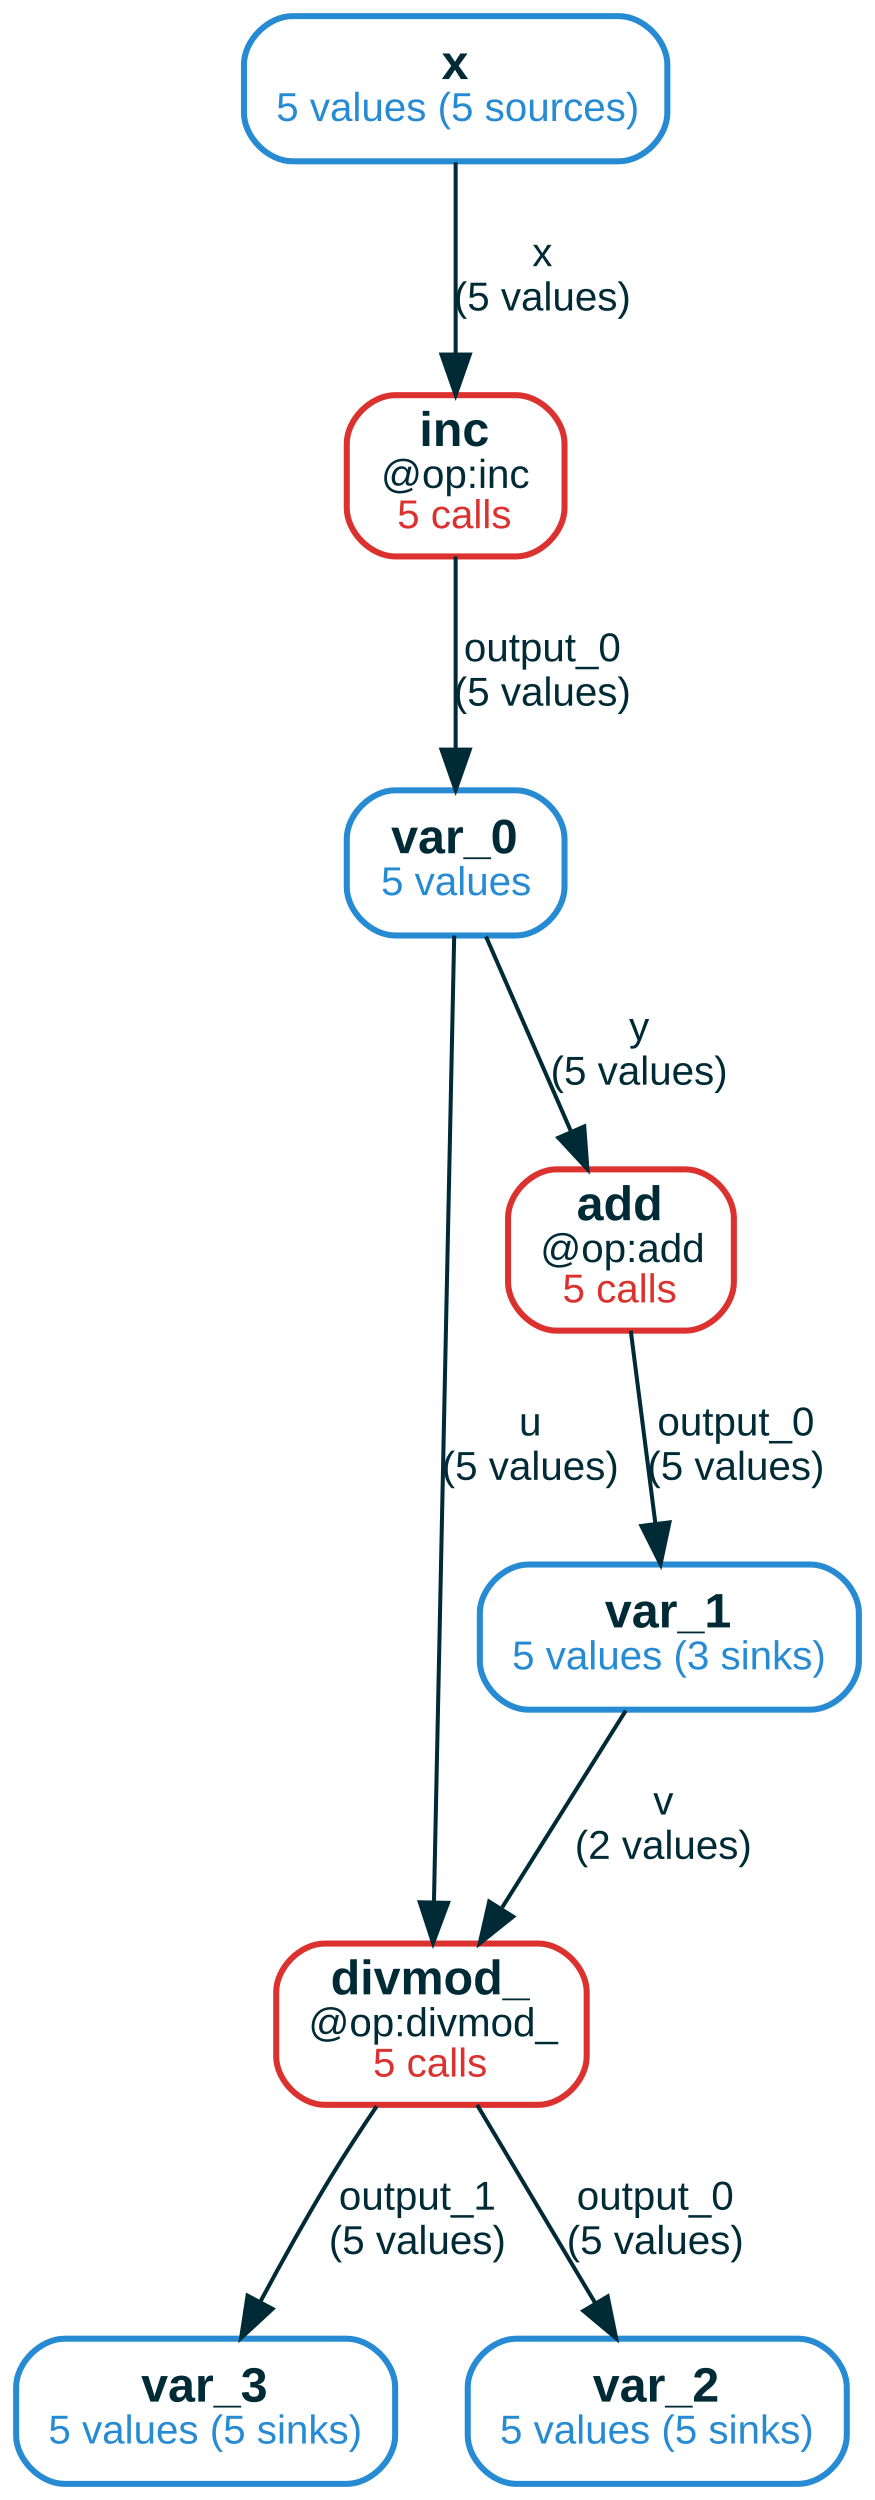
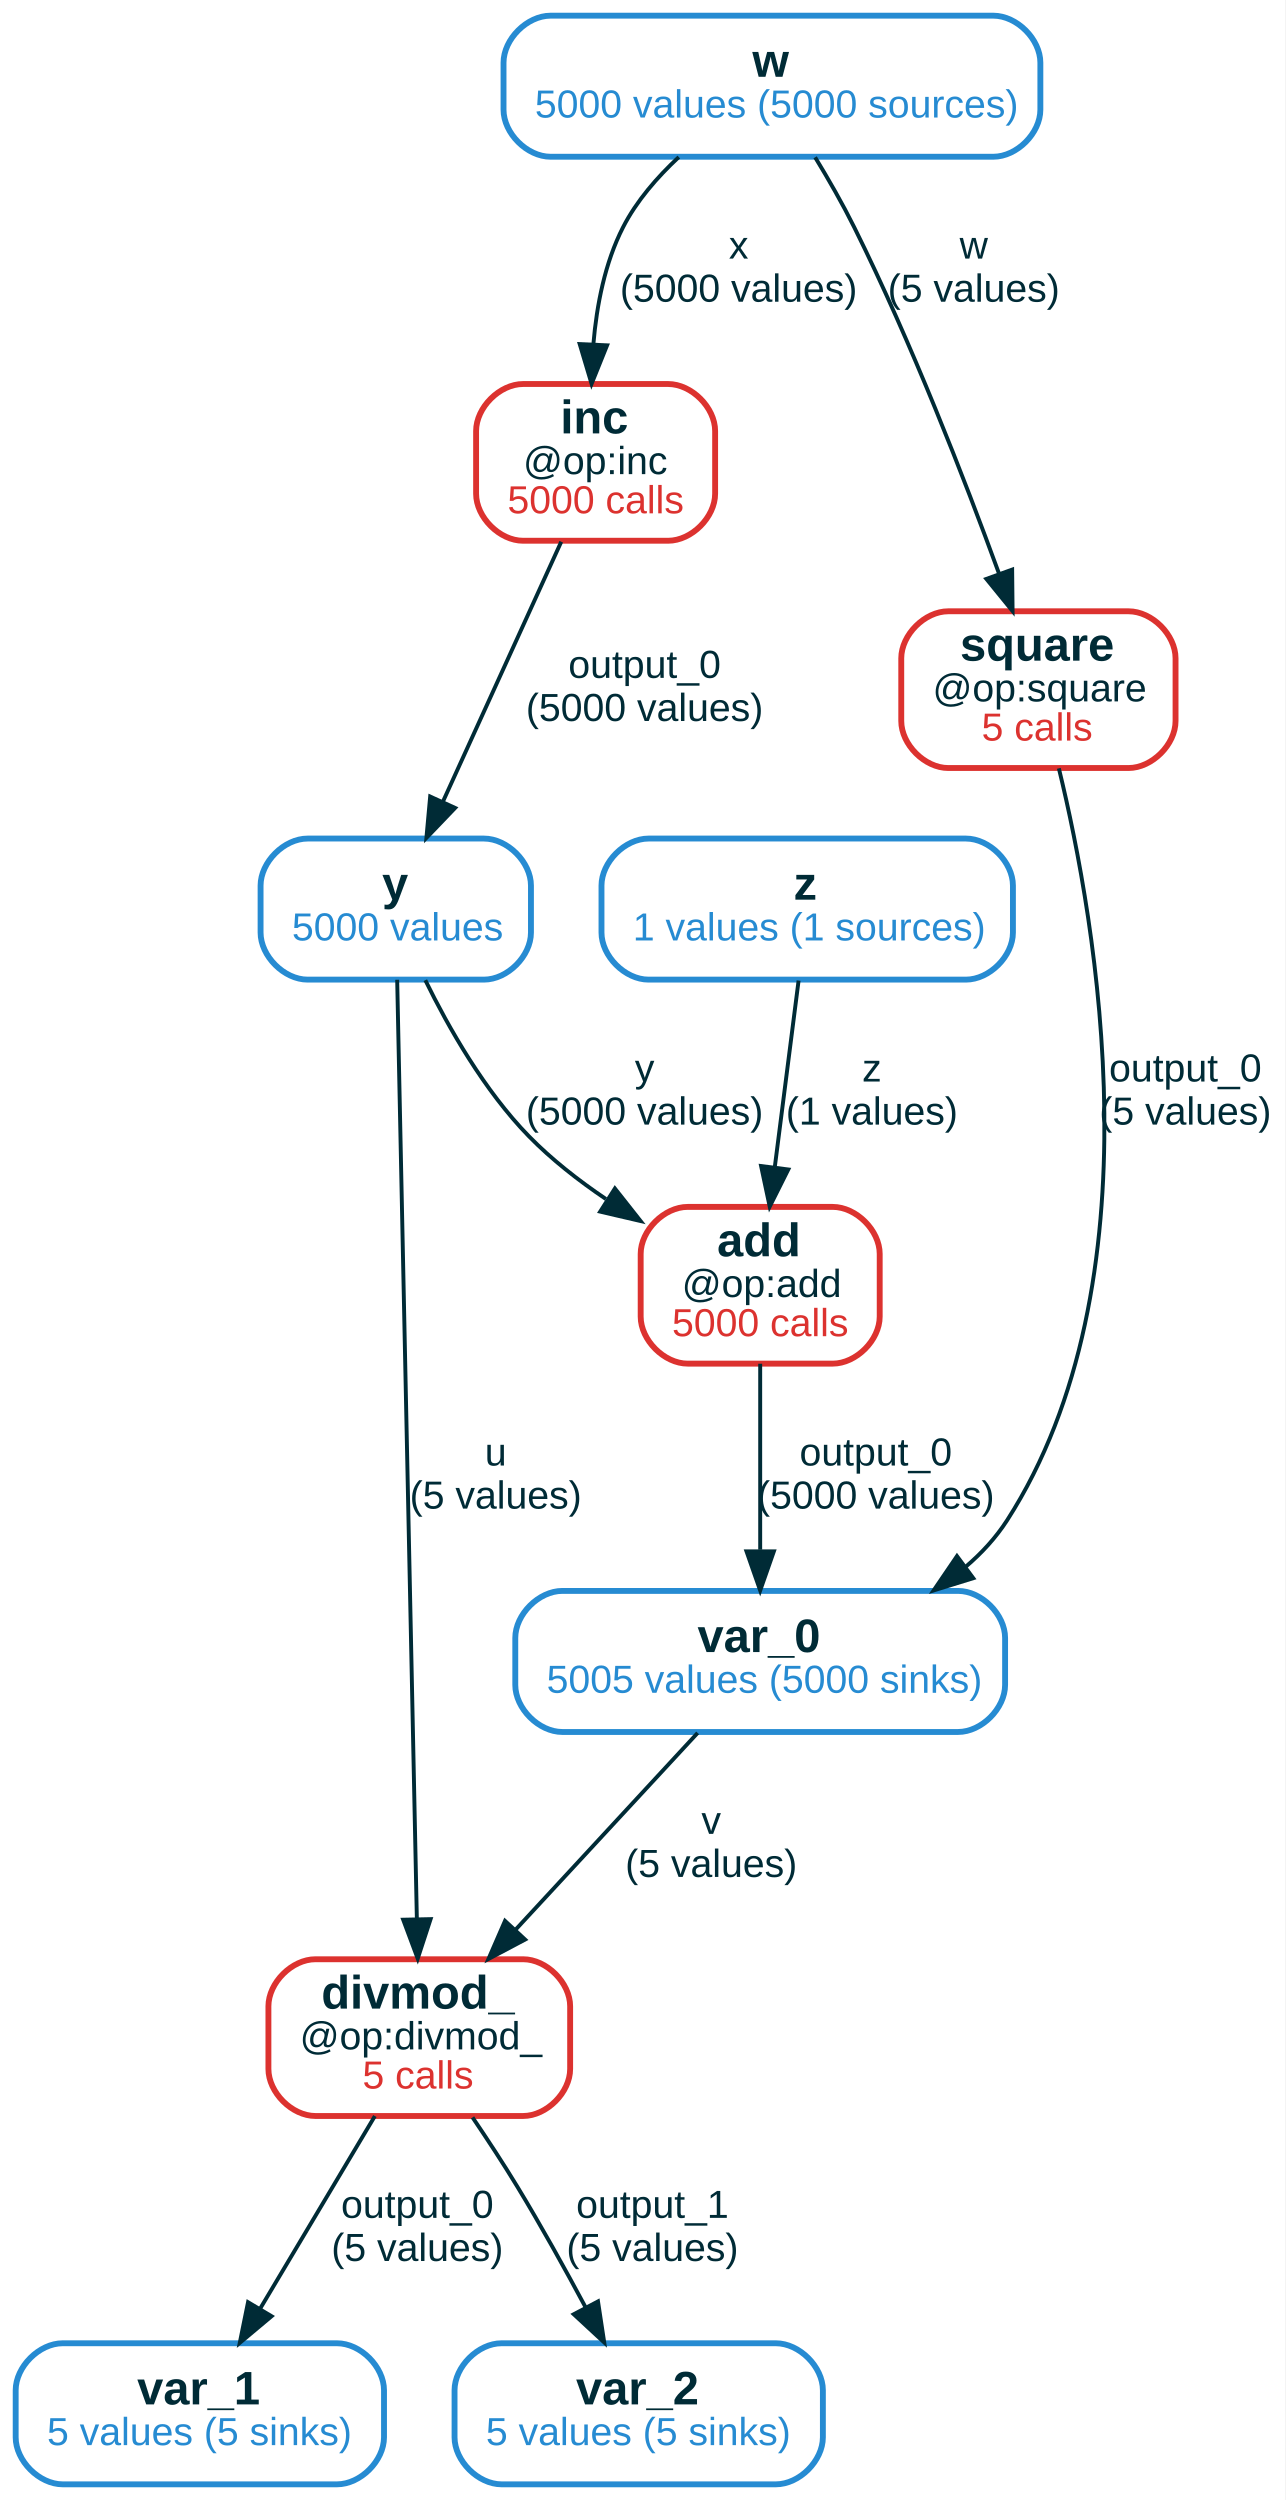
- <svg xmlns="http://www.w3.org/2000/svg" width="217pt" height="620pt" viewBox="0.00 0.00 217.00 620.00">
-   <g id="graph0" class="graph" transform="scale(1 1) rotate(0) translate(4 616)">
-     <polygon fill="white" stroke="transparent" points="-4,4 -4,-616 213,-616 213,4 -4,4" />
+ <svg xmlns="http://www.w3.org/2000/svg" width="328pt" height="638pt" viewBox="0.00 0.00 328.00 638.00">
+   <g id="graph0" class="graph" transform="scale(1 1) rotate(0) translate(4 634)">
+     <polygon fill="white" stroke="transparent" points="-4,4 -4,-634 324,-634 324,4 -4,4" />
    <g id="node1" class="node">
-       <path fill="none" stroke="#268bd2" stroke-width="1.5" d="M149.5,-612C149.5,-612 68.5,-612 68.5,-612 62.5,-612 56.5,-606 56.5,-600 56.5,-600 56.5,-588 56.5,-588 56.5,-582 62.5,-576 68.5,-576 68.5,-576 149.5,-576 149.5,-576 155.5,-576 161.5,-582 161.5,-588 161.5,-588 161.5,-600 161.5,-600 161.5,-606 155.5,-612 149.5,-612" />
-       <text text-anchor="start" x="105.5" y="-596.4" font-family="Liberation Sans,Helvetica,Arial,sans-serif" font-weight="bold" font-size="12.00" fill="#002b36">x</text>
-       <text text-anchor="start" x="64.5" y="-586" font-family="Liberation Sans,Helvetica,Arial,sans-serif" font-size="10.00" fill="#268bd2">5 values (5 sources)</text>
+       <path fill="none" stroke="#268bd2" stroke-width="1.5" d="M119.5,-420C119.5,-420 74.5,-420 74.5,-420 68.5,-420 62.5,-414 62.5,-408 62.5,-408 62.5,-396 62.5,-396 62.5,-390 68.5,-384 74.5,-384 74.5,-384 119.5,-384 119.5,-384 125.5,-384 131.5,-390 131.5,-396 131.5,-396 131.5,-408 131.5,-408 131.5,-414 125.5,-420 119.5,-420" />
+       <text text-anchor="start" x="93.5" y="-404.4" font-family="Liberation Sans,Helvetica,Arial,sans-serif" font-weight="bold" font-size="12.00" fill="#002b36">y</text>
+       <text text-anchor="start" x="70.5" y="-394" font-family="Liberation Sans,Helvetica,Arial,sans-serif" font-size="10.00" fill="#268bd2">5000 values</text>
    </g>
    <g id="node8" class="node">
-       <path fill="none" stroke="#dc322f" stroke-width="1.5" d="M124,-518C124,-518 94,-518 94,-518 88,-518 82,-512 82,-506 82,-506 82,-490 82,-490 82,-484 88,-478 94,-478 94,-478 124,-478 124,-478 130,-478 136,-484 136,-490 136,-490 136,-506 136,-506 136,-512 130,-518 124,-518" />
-       <text text-anchor="start" x="100" y="-505.4" font-family="Liberation Sans,Helvetica,Arial,sans-serif" font-weight="bold" font-size="12.00" fill="#002b36">inc</text>
-       <text text-anchor="start" x="90.5" y="-495" font-family="Liberation Sans,Helvetica,Arial,sans-serif" font-size="10.00" fill="#002b36">@op:inc</text>
-       <text text-anchor="start" x="94.5" y="-485" font-family="Liberation Sans,Helvetica,Arial,sans-serif" font-size="10.00" fill="#dc322f">5 calls</text>
-     </g>
-     <g id="edge2" class="edge">
-       <path fill="none" stroke="#002b36" d="M109,-575.76C109,-562.5 109,-543.86 109,-528.27" />
-       <polygon fill="#002b36" stroke="#002b36" points="112.5,-528.07 109,-518.07 105.5,-528.07 112.5,-528.07" />
-       <text text-anchor="middle" x="130.5" y="-550" font-family="Liberation Sans,Helvetica,Arial,sans-serif" font-size="10.00" fill="#002b36">x</text>
-       <text text-anchor="middle" x="130.5" y="-539" font-family="Liberation Sans,Helvetica,Arial,sans-serif" font-size="10.00" fill="#002b36">(5 values)</text>
-     </g>
-     <g id="node2" class="node">
-       <path fill="none" stroke="#268bd2" stroke-width="1.5" d="M82,-36C82,-36 12,-36 12,-36 6,-36 0,-30 0,-24 0,-24 0,-12 0,-12 0,-6 6,0 12,0 12,0 82,0 82,0 88,0 94,-6 94,-12 94,-12 94,-24 94,-24 94,-30 88,-36 82,-36" />
-       <text text-anchor="start" x="31" y="-20.4" font-family="Liberation Sans,Helvetica,Arial,sans-serif" font-weight="bold" font-size="12.00" fill="#002b36">var_3</text>
-       <text text-anchor="start" x="8" y="-10" font-family="Liberation Sans,Helvetica,Arial,sans-serif" font-size="10.00" fill="#268bd2">5 values (5 sinks)</text>
-     </g>
-     <g id="node3" class="node">
-       <path fill="none" stroke="#268bd2" stroke-width="1.5" d="M124,-420C124,-420 94,-420 94,-420 88,-420 82,-414 82,-408 82,-408 82,-396 82,-396 82,-390 88,-384 94,-384 94,-384 124,-384 124,-384 130,-384 136,-390 136,-396 136,-396 136,-408 136,-408 136,-414 130,-420 124,-420" />
-       <text text-anchor="start" x="93" y="-404.4" font-family="Liberation Sans,Helvetica,Arial,sans-serif" font-weight="bold" font-size="12.00" fill="#002b36">var_0</text>
-       <text text-anchor="start" x="90.5" y="-394" font-family="Liberation Sans,Helvetica,Arial,sans-serif" font-size="10.00" fill="#268bd2">5 values</text>
-     </g>
-     <g id="node6" class="node">
      <path fill="none" stroke="#dc322f" stroke-width="1.5" d="M129.5,-134C129.5,-134 76.5,-134 76.5,-134 70.5,-134 64.5,-128 64.5,-122 64.5,-122 64.5,-106 64.5,-106 64.5,-100 70.5,-94 76.5,-94 76.5,-94 129.5,-94 129.5,-94 135.5,-94 141.5,-100 141.5,-106 141.5,-106 141.5,-122 141.5,-122 141.5,-128 135.5,-134 129.5,-134" />
      <text text-anchor="start" x="78" y="-121.4" font-family="Liberation Sans,Helvetica,Arial,sans-serif" font-weight="bold" font-size="12.00" fill="#002b36">divmod_</text>
      <text text-anchor="start" x="72.5" y="-111" font-family="Liberation Sans,Helvetica,Arial,sans-serif" font-size="10.00" fill="#002b36">@op:divmod_</text>
      <text text-anchor="start" x="88.5" y="-101" font-family="Liberation Sans,Helvetica,Arial,sans-serif" font-size="10.00" fill="#dc322f">5 calls</text>
    </g>
-     <g id="edge4" class="edge">
-       <path fill="none" stroke="#002b36" d="M108.64,-383.97C107.65,-336.76 104.86,-203.82 103.62,-144.37" />
-       <polygon fill="#002b36" stroke="#002b36" points="107.11,-144.09 103.4,-134.16 100.11,-144.24 107.11,-144.09" />
-       <text text-anchor="middle" x="127.5" y="-260" font-family="Liberation Sans,Helvetica,Arial,sans-serif" font-size="10.00" fill="#002b36">u</text>
-       <text text-anchor="middle" x="127.5" y="-249" font-family="Liberation Sans,Helvetica,Arial,sans-serif" font-size="10.00" fill="#002b36">(5 values)</text>
+     <g id="edge3" class="edge">
+       <path fill="none" stroke="#002b36" d="M97.36,-383.97C98.35,-336.76 101.14,-203.82 102.38,-144.37" />
+       <polygon fill="#002b36" stroke="#002b36" points="105.89,-144.24 102.6,-134.16 98.89,-144.09 105.89,-144.24" />
+       <text text-anchor="middle" x="122.5" y="-260" font-family="Liberation Sans,Helvetica,Arial,sans-serif" font-size="10.00" fill="#002b36">u</text>
+       <text text-anchor="middle" x="122.5" y="-249" font-family="Liberation Sans,Helvetica,Arial,sans-serif" font-size="10.00" fill="#002b36">(5 values)</text>
+     </g>
+     <g id="node9" class="node">
+       <path fill="none" stroke="#dc322f" stroke-width="1.5" d="M208.5,-326C208.5,-326 171.5,-326 171.5,-326 165.5,-326 159.5,-320 159.5,-314 159.5,-314 159.5,-298 159.5,-298 159.5,-292 165.5,-286 171.5,-286 171.5,-286 208.5,-286 208.5,-286 214.5,-286 220.5,-292 220.5,-298 220.5,-298 220.5,-314 220.5,-314 220.5,-320 214.5,-326 208.5,-326" />
+       <text text-anchor="start" x="179" y="-313.4" font-family="Liberation Sans,Helvetica,Arial,sans-serif" font-weight="bold" font-size="12.00" fill="#002b36">add</text>
+       <text text-anchor="start" x="170" y="-303" font-family="Liberation Sans,Helvetica,Arial,sans-serif" font-size="10.00" fill="#002b36">@op:add</text>
+       <text text-anchor="start" x="167.5" y="-293" font-family="Liberation Sans,Helvetica,Arial,sans-serif" font-size="10.00" fill="#dc322f">5000 calls</text>
+     </g>
+     <g id="edge2" class="edge">
+       <path fill="none" stroke="#002b36" d="M104.54,-383.86C110.48,-371.73 119.64,-355.62 131,-344 136.77,-338.1 143.65,-332.72 150.64,-328" />
+       <polygon fill="#002b36" stroke="#002b36" points="152.92,-330.7 159.48,-322.39 149.16,-324.79 152.92,-330.7" />
+       <text text-anchor="middle" x="160.5" y="-358" font-family="Liberation Sans,Helvetica,Arial,sans-serif" font-size="10.00" fill="#002b36">y</text>
+       <text text-anchor="middle" x="160.5" y="-347" font-family="Liberation Sans,Helvetica,Arial,sans-serif" font-size="10.00" fill="#002b36">(5000 values)</text>
+     </g>
+     <g id="node2" class="node">
+       <path fill="none" stroke="#268bd2" stroke-width="1.5" d="M249.5,-630C249.5,-630 136.5,-630 136.5,-630 130.5,-630 124.5,-624 124.5,-618 124.5,-618 124.5,-606 124.5,-606 124.5,-600 130.5,-594 136.5,-594 136.5,-594 249.5,-594 249.5,-594 255.5,-594 261.5,-600 261.5,-606 261.5,-606 261.5,-618 261.5,-618 261.5,-624 255.5,-630 249.5,-630" />
+       <text text-anchor="start" x="188" y="-614.4" font-family="Liberation Sans,Helvetica,Arial,sans-serif" font-weight="bold" font-size="12.00" fill="#002b36">w</text>
+       <text text-anchor="start" x="132.5" y="-604" font-family="Liberation Sans,Helvetica,Arial,sans-serif" font-size="10.00" fill="#268bd2">5000 values (5000 sources)</text>
    </g>
    <g id="node7" class="node">
-       <path fill="none" stroke="#dc322f" stroke-width="1.5" d="M166,-326C166,-326 134,-326 134,-326 128,-326 122,-320 122,-314 122,-314 122,-298 122,-298 122,-292 128,-286 134,-286 134,-286 166,-286 166,-286 172,-286 178,-292 178,-298 178,-298 178,-314 178,-314 178,-320 172,-326 166,-326" />
-       <text text-anchor="start" x="139" y="-313.4" font-family="Liberation Sans,Helvetica,Arial,sans-serif" font-weight="bold" font-size="12.00" fill="#002b36">add</text>
-       <text text-anchor="start" x="130" y="-303" font-family="Liberation Sans,Helvetica,Arial,sans-serif" font-size="10.00" fill="#002b36">@op:add</text>
-       <text text-anchor="start" x="135.5" y="-293" font-family="Liberation Sans,Helvetica,Arial,sans-serif" font-size="10.00" fill="#dc322f">5 calls</text>
+       <path fill="none" stroke="#dc322f" stroke-width="1.5" d="M166.5,-536C166.5,-536 129.5,-536 129.5,-536 123.5,-536 117.5,-530 117.5,-524 117.5,-524 117.5,-508 117.5,-508 117.5,-502 123.5,-496 129.5,-496 129.5,-496 166.5,-496 166.5,-496 172.5,-496 178.5,-502 178.5,-508 178.5,-508 178.5,-524 178.5,-524 178.5,-530 172.5,-536 166.5,-536" />
+       <text text-anchor="start" x="139" y="-523.4" font-family="Liberation Sans,Helvetica,Arial,sans-serif" font-weight="bold" font-size="12.00" fill="#002b36">inc</text>
+       <text text-anchor="start" x="129.5" y="-513" font-family="Liberation Sans,Helvetica,Arial,sans-serif" font-size="10.00" fill="#002b36">@op:inc</text>
+       <text text-anchor="start" x="125.5" y="-503" font-family="Liberation Sans,Helvetica,Arial,sans-serif" font-size="10.00" fill="#dc322f">5000 calls</text>
    </g>
-     <g id="edge3" class="edge">
-       <path fill="none" stroke="#002b36" d="M116.52,-383.76C122.42,-370.24 130.75,-351.14 137.62,-335.38" />
-       <polygon fill="#002b36" stroke="#002b36" points="140.89,-336.64 141.68,-326.07 134.48,-333.84 140.89,-336.64" />
-       <text text-anchor="middle" x="154.5" y="-358" font-family="Liberation Sans,Helvetica,Arial,sans-serif" font-size="10.00" fill="#002b36">y</text>
-       <text text-anchor="middle" x="154.5" y="-347" font-family="Liberation Sans,Helvetica,Arial,sans-serif" font-size="10.00" fill="#002b36">(5 values)</text>
+     <g id="edge5" class="edge">
+       <path fill="none" stroke="#002b36" d="M169.23,-593.92C163.7,-588.78 158.43,-582.71 155,-576 150.38,-566.96 148.28,-556.15 147.44,-546.27" />
+       <polygon fill="#002b36" stroke="#002b36" points="150.93,-545.87 146.97,-536.04 143.94,-546.19 150.93,-545.87" />
+       <text text-anchor="middle" x="184.5" y="-568" font-family="Liberation Sans,Helvetica,Arial,sans-serif" font-size="10.00" fill="#002b36">x</text>
+       <text text-anchor="middle" x="184.5" y="-557" font-family="Liberation Sans,Helvetica,Arial,sans-serif" font-size="10.00" fill="#002b36">(5000 values)</text>
+     </g>
+     <g id="node10" class="node">
+       <path fill="none" stroke="#dc322f" stroke-width="1.5" d="M284,-478C284,-478 238,-478 238,-478 232,-478 226,-472 226,-466 226,-466 226,-450 226,-450 226,-444 232,-438 238,-438 238,-438 284,-438 284,-438 290,-438 296,-444 296,-450 296,-450 296,-466 296,-466 296,-472 290,-478 284,-478" />
+       <text text-anchor="start" x="241" y="-465.4" font-family="Liberation Sans,Helvetica,Arial,sans-serif" font-weight="bold" font-size="12.00" fill="#002b36">square</text>
+       <text text-anchor="start" x="234" y="-455" font-family="Liberation Sans,Helvetica,Arial,sans-serif" font-size="10.00" fill="#002b36">@op:square</text>
+       <text text-anchor="start" x="246.5" y="-445" font-family="Liberation Sans,Helvetica,Arial,sans-serif" font-size="10.00" fill="#dc322f">5 calls</text>
+     </g>
+     <g id="edge4" class="edge">
+       <path fill="none" stroke="#002b36" d="M204.02,-593.86C207.42,-588.27 211.04,-581.97 214,-576 228.58,-546.67 242.17,-511.66 250.95,-487.62" />
+       <polygon fill="#002b36" stroke="#002b36" points="254.3,-488.64 254.41,-478.04 247.72,-486.26 254.3,-488.64" />
+       <text text-anchor="middle" x="244.5" y="-568" font-family="Liberation Sans,Helvetica,Arial,sans-serif" font-size="10.00" fill="#002b36">w</text>
+       <text text-anchor="middle" x="244.5" y="-557" font-family="Liberation Sans,Helvetica,Arial,sans-serif" font-size="10.00" fill="#002b36">(5 values)</text>
+     </g>
+     <g id="node3" class="node">
+       <path fill="none" stroke="#268bd2" stroke-width="1.5" d="M82,-36C82,-36 12,-36 12,-36 6,-36 0,-30 0,-24 0,-24 0,-12 0,-12 0,-6 6,0 12,0 12,0 82,0 82,0 88,0 94,-6 94,-12 94,-12 94,-24 94,-24 94,-30 88,-36 82,-36" />
+       <text text-anchor="start" x="31" y="-20.4" font-family="Liberation Sans,Helvetica,Arial,sans-serif" font-weight="bold" font-size="12.00" fill="#002b36">var_1</text>
+       <text text-anchor="start" x="8" y="-10" font-family="Liberation Sans,Helvetica,Arial,sans-serif" font-size="10.00" fill="#268bd2">5 values (5 sinks)</text>
    </g>
    <g id="node4" class="node">
-       <path fill="none" stroke="#268bd2" stroke-width="1.5" d="M197,-228C197,-228 127,-228 127,-228 121,-228 115,-222 115,-216 115,-216 115,-204 115,-204 115,-198 121,-192 127,-192 127,-192 197,-192 197,-192 203,-192 209,-198 209,-204 209,-204 209,-216 209,-216 209,-222 203,-228 197,-228" />
-       <text text-anchor="start" x="146" y="-212.4" font-family="Liberation Sans,Helvetica,Arial,sans-serif" font-weight="bold" font-size="12.00" fill="#002b36">var_1</text>
-       <text text-anchor="start" x="123" y="-202" font-family="Liberation Sans,Helvetica,Arial,sans-serif" font-size="10.00" fill="#268bd2">5 values (3 sinks)</text>
+       <path fill="none" stroke="#268bd2" stroke-width="1.5" d="M240.5,-228C240.5,-228 139.5,-228 139.5,-228 133.5,-228 127.5,-222 127.5,-216 127.5,-216 127.5,-204 127.5,-204 127.5,-198 133.5,-192 139.5,-192 139.5,-192 240.5,-192 240.5,-192 246.5,-192 252.5,-198 252.5,-204 252.5,-204 252.5,-216 252.5,-216 252.5,-222 246.5,-228 240.5,-228" />
+       <text text-anchor="start" x="174" y="-212.4" font-family="Liberation Sans,Helvetica,Arial,sans-serif" font-weight="bold" font-size="12.00" fill="#002b36">var_0</text>
+       <text text-anchor="start" x="135.5" y="-202" font-family="Liberation Sans,Helvetica,Arial,sans-serif" font-size="10.00" fill="#268bd2">5005 values (5000 sinks)</text>
    </g>
-     <g id="edge6" class="edge">
-       <path fill="none" stroke="#002b36" d="M151.18,-191.76C142.61,-178.11 130.48,-158.78 120.53,-142.93" />
-       <polygon fill="#002b36" stroke="#002b36" points="123.25,-140.68 114.97,-134.07 117.32,-144.4 123.25,-140.68" />
-       <text text-anchor="middle" x="160.5" y="-166" font-family="Liberation Sans,Helvetica,Arial,sans-serif" font-size="10.00" fill="#002b36">v</text>
-       <text text-anchor="middle" x="160.5" y="-155" font-family="Liberation Sans,Helvetica,Arial,sans-serif" font-size="10.00" fill="#002b36">(2 values)</text>
+     <g id="edge7" class="edge">
+       <path fill="none" stroke="#002b36" d="M174.04,-191.76C161.06,-177.73 142.51,-157.69 127.63,-141.61" />
+       <polygon fill="#002b36" stroke="#002b36" points="130.01,-139.03 120.65,-134.07 124.88,-143.79 130.01,-139.03" />
+       <text text-anchor="middle" x="177.5" y="-166" font-family="Liberation Sans,Helvetica,Arial,sans-serif" font-size="10.00" fill="#002b36">v</text>
+       <text text-anchor="middle" x="177.5" y="-155" font-family="Liberation Sans,Helvetica,Arial,sans-serif" font-size="10.00" fill="#002b36">(5 values)</text>
    </g>
    <g id="node5" class="node">
      <path fill="none" stroke="#268bd2" stroke-width="1.5" d="M194,-36C194,-36 124,-36 124,-36 118,-36 112,-30 112,-24 112,-24 112,-12 112,-12 112,-6 118,0 124,0 124,0 194,0 194,0 200,0 206,-6 206,-12 206,-12 206,-24 206,-24 206,-30 200,-36 194,-36" />
      <text text-anchor="start" x="143" y="-20.4" font-family="Liberation Sans,Helvetica,Arial,sans-serif" font-weight="bold" font-size="12.00" fill="#002b36">var_2</text>
      <text text-anchor="start" x="120" y="-10" font-family="Liberation Sans,Helvetica,Arial,sans-serif" font-size="10.00" fill="#268bd2">5 values (5 sinks)</text>
    </g>
+     <g id="node6" class="node">
+       <path fill="none" stroke="#268bd2" stroke-width="1.5" d="M242.5,-420C242.5,-420 161.5,-420 161.5,-420 155.5,-420 149.5,-414 149.5,-408 149.5,-408 149.5,-396 149.5,-396 149.5,-390 155.5,-384 161.5,-384 161.5,-384 242.5,-384 242.5,-384 248.5,-384 254.5,-390 254.5,-396 254.5,-396 254.5,-408 254.5,-408 254.5,-414 248.5,-420 242.5,-420" />
+       <text text-anchor="start" x="198.5" y="-404.4" font-family="Liberation Sans,Helvetica,Arial,sans-serif" font-weight="bold" font-size="12.00" fill="#002b36">z</text>
+       <text text-anchor="start" x="157.5" y="-394" font-family="Liberation Sans,Helvetica,Arial,sans-serif" font-size="10.00" fill="#268bd2">1 values (1 sources)</text>
+     </g>
    <g id="edge8" class="edge">
-       <path fill="none" stroke="#002b36" d="M89.41,-93.64C85.6,-88.02 81.54,-81.83 78,-76 71.97,-66.08 65.77,-54.91 60.52,-45.1" />
-       <polygon fill="#002b36" stroke="#002b36" points="63.58,-43.4 55.8,-36.2 57.39,-46.68 63.58,-43.4" />
-       <text text-anchor="middle" x="99.5" y="-68" font-family="Liberation Sans,Helvetica,Arial,sans-serif" font-size="10.00" fill="#002b36">output_1</text>
-       <text text-anchor="middle" x="99.5" y="-57" font-family="Liberation Sans,Helvetica,Arial,sans-serif" font-size="10.00" fill="#002b36">(5 values)</text>
+       <path fill="none" stroke="#002b36" d="M199.8,-383.76C198.11,-370.5 195.73,-351.86 193.74,-336.27" />
+       <polygon fill="#002b36" stroke="#002b36" points="197.17,-335.55 192.43,-326.07 190.23,-336.43 197.17,-335.55" />
+       <text text-anchor="middle" x="218.5" y="-358" font-family="Liberation Sans,Helvetica,Arial,sans-serif" font-size="10.00" fill="#002b36">z</text>
+       <text text-anchor="middle" x="218.5" y="-347" font-family="Liberation Sans,Helvetica,Arial,sans-serif" font-size="10.00" fill="#002b36">(1 values)</text>
    </g>
-     <g id="edge7" class="edge">
-       <path fill="none" stroke="#002b36" d="M114.33,-93.98C122.77,-79.81 134.4,-60.3 143.67,-44.74" />
-       <polygon fill="#002b36" stroke="#002b36" points="146.7,-46.48 148.81,-36.1 140.69,-42.9 146.7,-46.48" />
-       <text text-anchor="middle" x="158.5" y="-68" font-family="Liberation Sans,Helvetica,Arial,sans-serif" font-size="10.00" fill="#002b36">output_0</text>
-       <text text-anchor="middle" x="158.5" y="-57" font-family="Liberation Sans,Helvetica,Arial,sans-serif" font-size="10.00" fill="#002b36">(5 values)</text>
+     <g id="edge9" class="edge">
+       <path fill="none" stroke="#002b36" d="M139.23,-495.75C130.91,-477.47 118.33,-449.85 109.07,-429.5" />
+       <polygon fill="#002b36" stroke="#002b36" points="112.15,-427.82 104.82,-420.17 105.78,-430.72 112.15,-427.82" />
+       <text text-anchor="middle" x="160.5" y="-461" font-family="Liberation Sans,Helvetica,Arial,sans-serif" font-size="10.00" fill="#002b36">output_0</text>
+       <text text-anchor="middle" x="160.5" y="-450" font-family="Liberation Sans,Helvetica,Arial,sans-serif" font-size="10.00" fill="#002b36">(5000 values)</text>
    </g>
-     <g id="edge5" class="edge">
-       <path fill="none" stroke="#002b36" d="M152.43,-285.98C154.19,-272.2 156.59,-253.39 158.55,-238.05" />
-       <polygon fill="#002b36" stroke="#002b36" points="162.02,-238.46 159.82,-228.1 155.08,-237.57 162.02,-238.46" />
-       <text text-anchor="middle" x="178.5" y="-260" font-family="Liberation Sans,Helvetica,Arial,sans-serif" font-size="10.00" fill="#002b36">output_0</text>
-       <text text-anchor="middle" x="178.5" y="-249" font-family="Liberation Sans,Helvetica,Arial,sans-serif" font-size="10.00" fill="#002b36">(5 values)</text>
+     <g id="edge10" class="edge">
+       <path fill="none" stroke="#002b36" d="M91.67,-93.98C83.23,-79.81 71.6,-60.3 62.33,-44.74" />
+       <polygon fill="#002b36" stroke="#002b36" points="65.31,-42.9 57.19,-36.1 59.3,-46.48 65.31,-42.9" />
+       <text text-anchor="middle" x="102.5" y="-68" font-family="Liberation Sans,Helvetica,Arial,sans-serif" font-size="10.00" fill="#002b36">output_0</text>
+       <text text-anchor="middle" x="102.5" y="-57" font-family="Liberation Sans,Helvetica,Arial,sans-serif" font-size="10.00" fill="#002b36">(5 values)</text>
+     </g>
+     <g id="edge11" class="edge">
+       <path fill="none" stroke="#002b36" d="M116.59,-93.64C120.4,-88.02 124.46,-81.83 128,-76 134.03,-66.08 140.23,-54.91 145.48,-45.1" />
+       <polygon fill="#002b36" stroke="#002b36" points="148.61,-46.68 150.2,-36.2 142.42,-43.4 148.61,-46.68" />
+       <text text-anchor="middle" x="162.5" y="-68" font-family="Liberation Sans,Helvetica,Arial,sans-serif" font-size="10.00" fill="#002b36">output_1</text>
+       <text text-anchor="middle" x="162.5" y="-57" font-family="Liberation Sans,Helvetica,Arial,sans-serif" font-size="10.00" fill="#002b36">(5 values)</text>
+     </g>
+     <g id="edge6" class="edge">
+       <path fill="none" stroke="#002b36" d="M190,-285.98C190,-272.34 190,-253.75 190,-238.5" />
+       <polygon fill="#002b36" stroke="#002b36" points="193.5,-238.1 190,-228.1 186.5,-238.1 193.5,-238.1" />
+       <text text-anchor="middle" x="219.5" y="-260" font-family="Liberation Sans,Helvetica,Arial,sans-serif" font-size="10.00" fill="#002b36">output_0</text>
+       <text text-anchor="middle" x="219.5" y="-249" font-family="Liberation Sans,Helvetica,Arial,sans-serif" font-size="10.00" fill="#002b36">(5000 values)</text>
    </g>
    <g id="edge1" class="edge">
-       <path fill="none" stroke="#002b36" d="M109,-477.98C109,-464.34 109,-445.75 109,-430.5" />
-       <polygon fill="#002b36" stroke="#002b36" points="112.5,-430.1 109,-420.1 105.5,-430.1 112.5,-430.1" />
-       <text text-anchor="middle" x="130.5" y="-452" font-family="Liberation Sans,Helvetica,Arial,sans-serif" font-size="10.00" fill="#002b36">output_0</text>
-       <text text-anchor="middle" x="130.5" y="-441" font-family="Liberation Sans,Helvetica,Arial,sans-serif" font-size="10.00" fill="#002b36">(5 values)</text>
+       <path fill="none" stroke="#002b36" d="M266.22,-437.92C275.83,-398.48 291.97,-306.58 253,-246 250.15,-241.58 246.54,-237.66 242.5,-234.21" />
+       <polygon fill="#002b36" stroke="#002b36" points="244.38,-231.25 234.26,-228.12 240.22,-236.88 244.38,-231.25" />
+       <text text-anchor="middle" x="298.5" y="-358" font-family="Liberation Sans,Helvetica,Arial,sans-serif" font-size="10.00" fill="#002b36">output_0</text>
+       <text text-anchor="middle" x="298.5" y="-347" font-family="Liberation Sans,Helvetica,Arial,sans-serif" font-size="10.00" fill="#002b36">(5 values)</text>
    </g>
  </g>
</svg>
